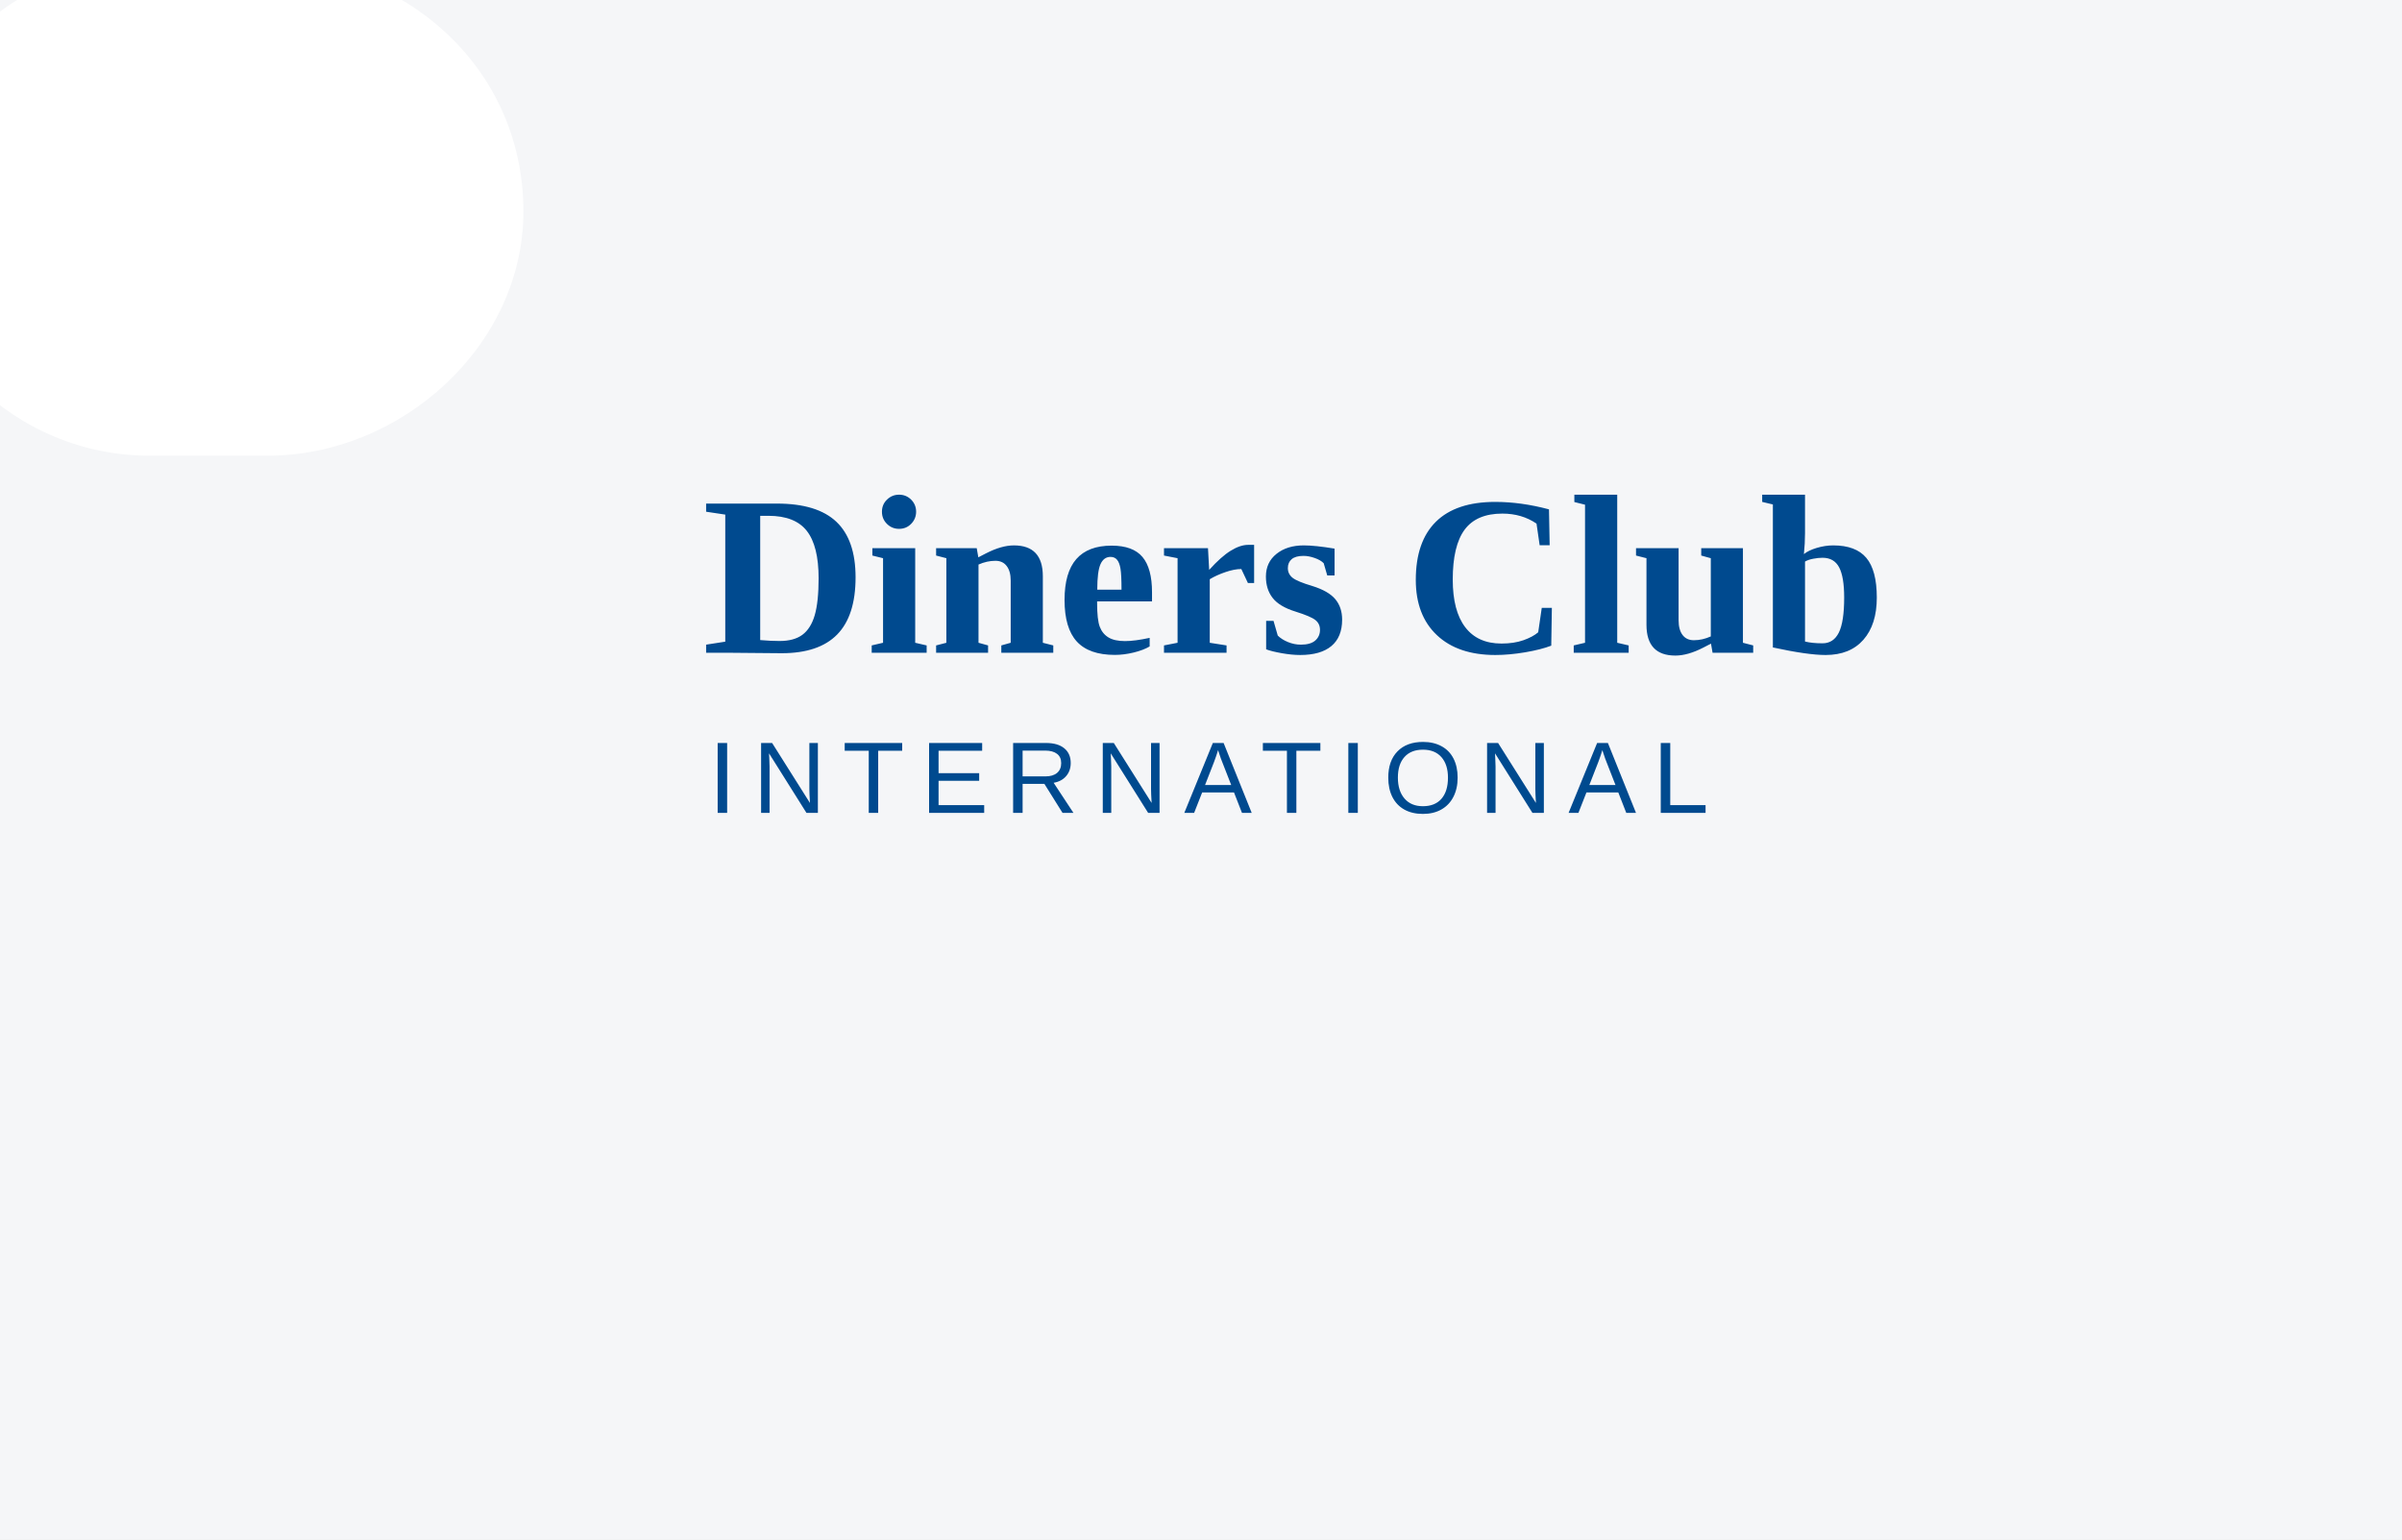
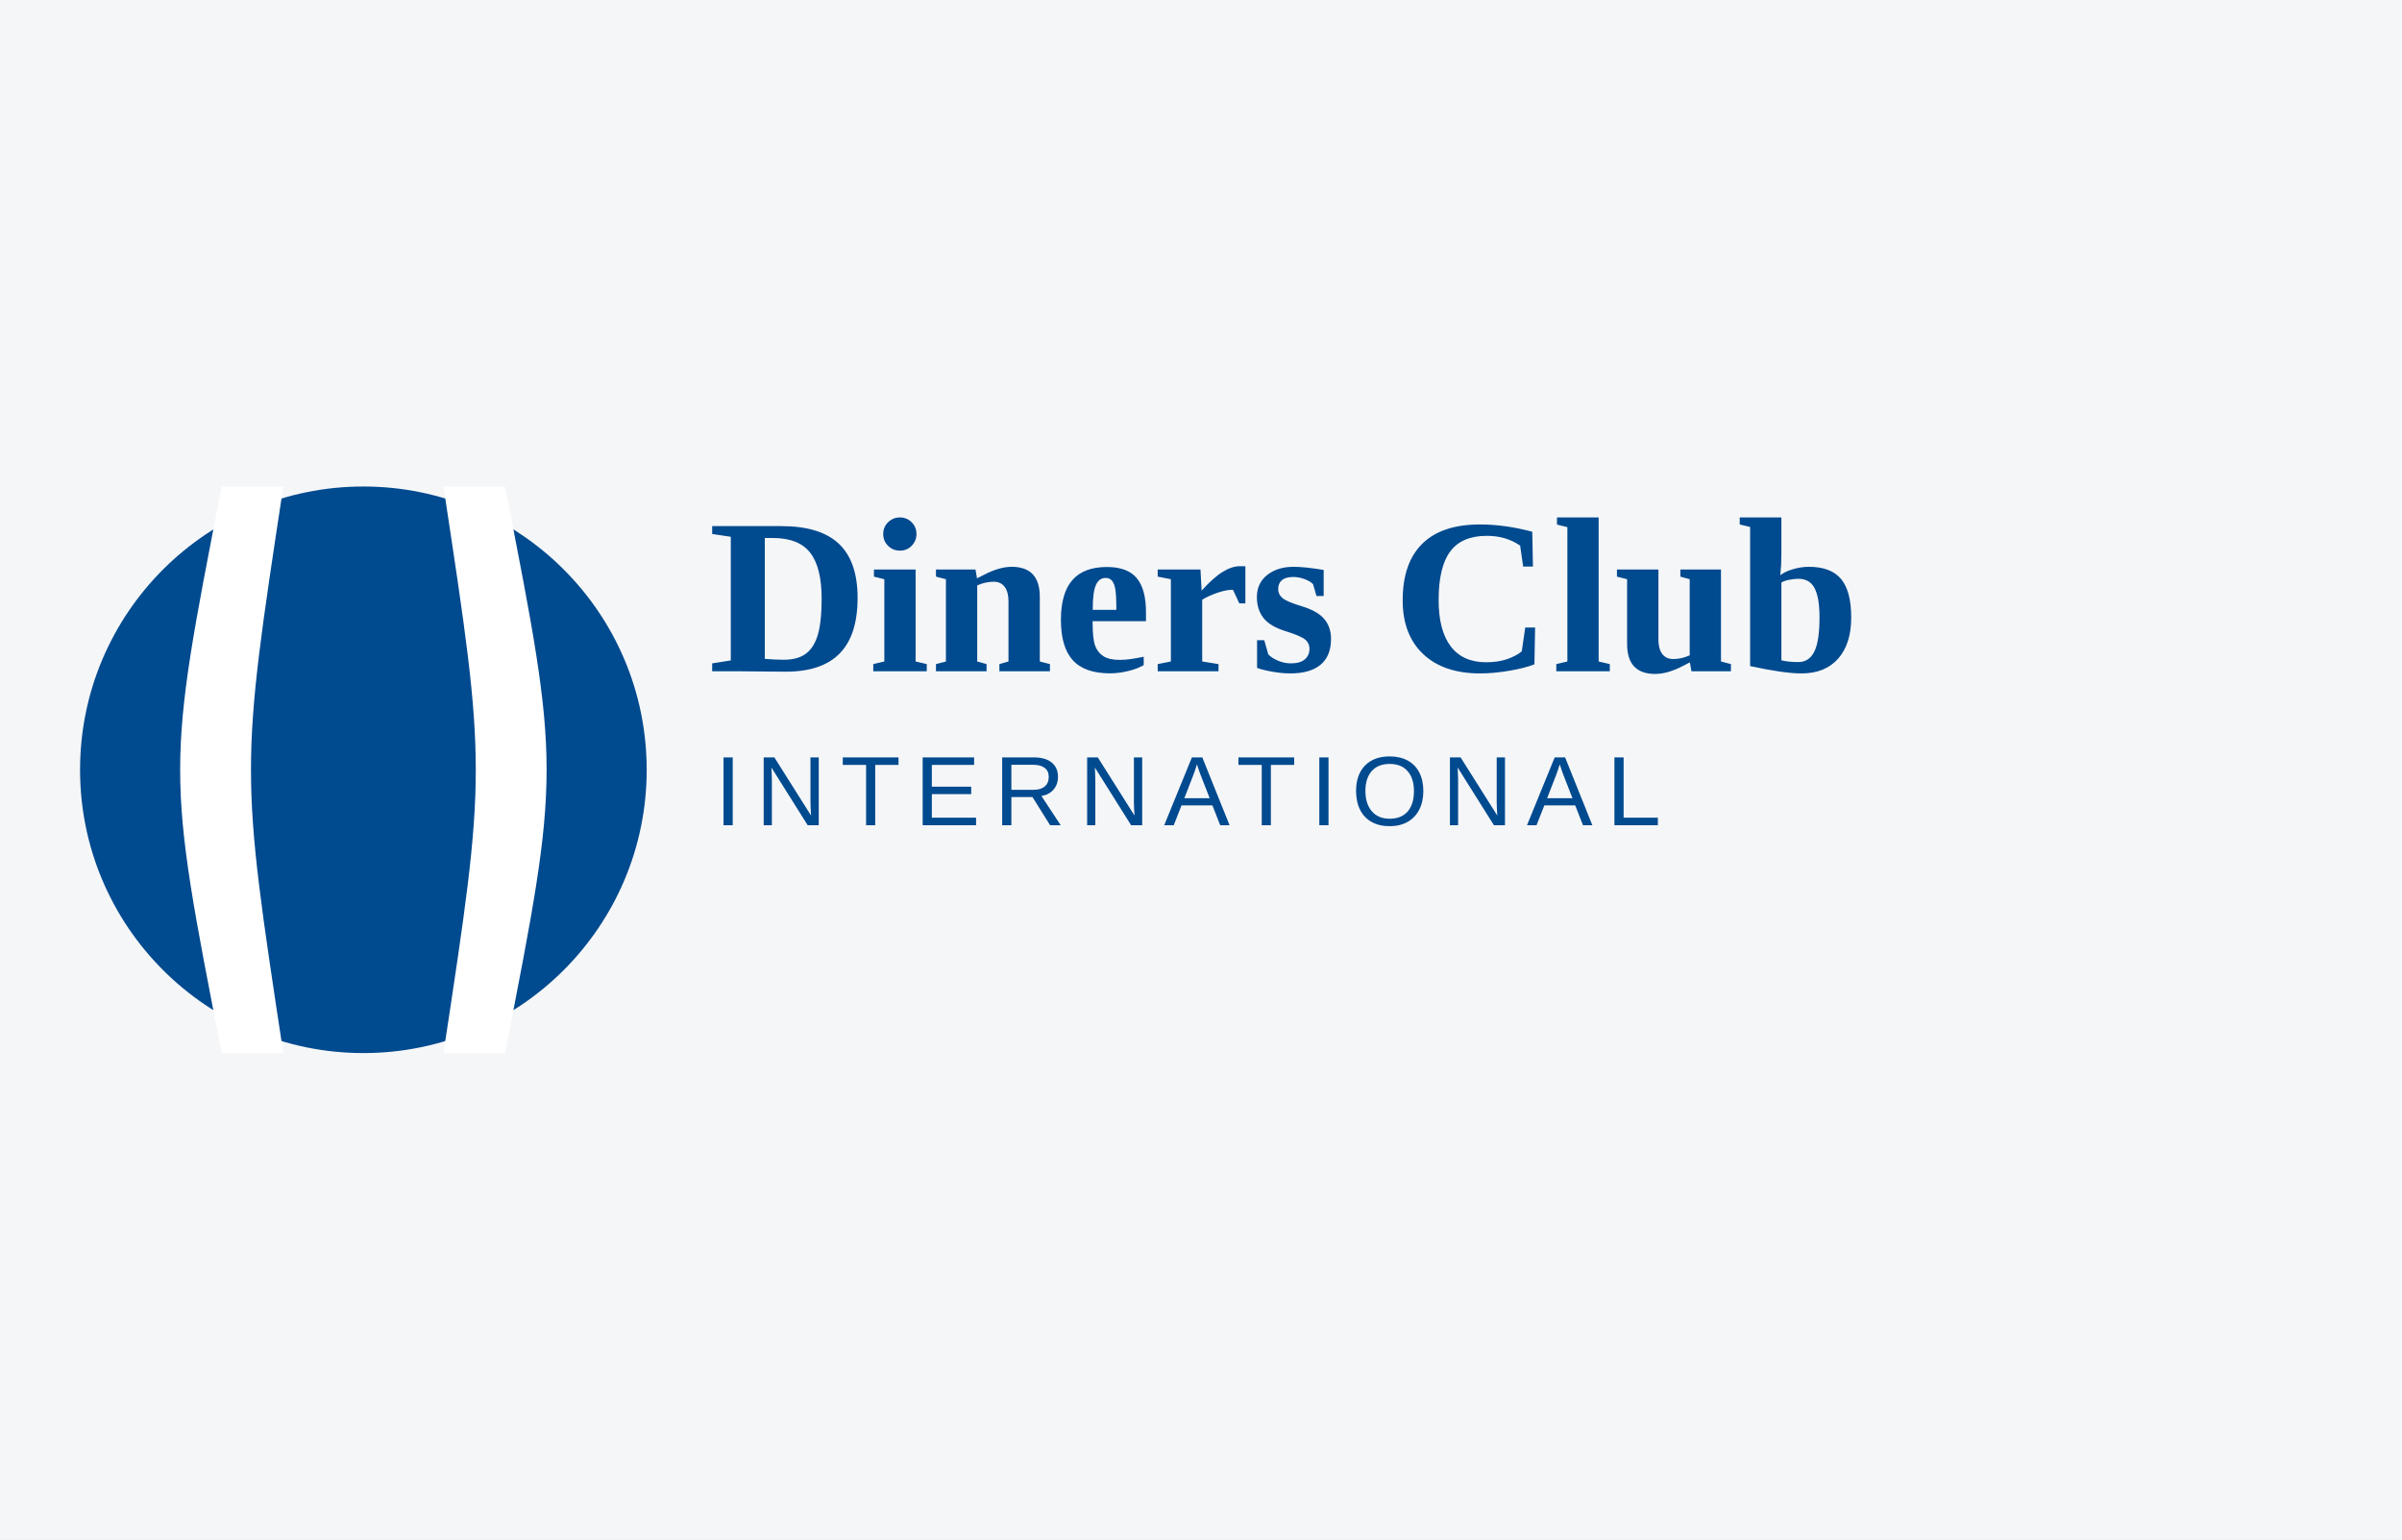
<svg xmlns="http://www.w3.org/2000/svg" width="780" height="500" viewBox="0 0 780 500">
  <rect width="780" height="500" fill="#F5F6F8" />
-   <g transform="translate(-118, -52) scale(0.48)">
-     <path d="m348.28 97.43c-84.07 0.027-152.19 68.308-152.21 152.58 0.02 84.258 68.144 152.53 152.21 152.56 84.09-0.027 152.23-68.303 152.24-152.56-0.011-84.272-68.149-152.55-152.24-152.58z" fill="#004A8F" />
-     <path d="m599.93 251.45c0-99.415-82.98-168.13-173.9-168.1h-78.242c-92.003-0.033-167.73 68.705-167.73 168.1 0 90.93 75.727 165.64 167.73 165.2h78.242c90.914 0.436 173.9-74.294 173.9-165.2z" fill="#fff" />
-     <path d="m252.07 249.6c0.08-41.181 25.746-76.297 61.94-90.25v180.48c-36.194-13.948-61.861-49.045-61.94-90.23zm131 90.274v-180.53c36.207 13.92 61.914 49.057 61.979 90.257-0.065 41.212-25.772 76.322-61.979 90.269z" fill="#fff" />
-   </g>
-   <text x="228" y="212" font-family="Georgia, 'Times New Roman', serif" font-size="74" font-weight="600" fill="#004A8F">Diners Club</text>
-   <text x="230" y="264" font-family="Arial, Helvetica, sans-serif" font-size="33" font-weight="400" fill="#004A8F" letter-spacing="0.16em">INTERNATIONAL</text>
+   <circle cx="118" cy="250" r="92" fill="#004A8F" />
+   <path fill="#FFFFFF" d="M72 158 C54 250 54 250 72 342 L92 342 C78 250 78 250 92 158 Z" />
+   <path fill="#FFFFFF" d="M164 158 C182 250 182 250 164 342 L144 342 C158 250 158 250 144 158 Z" />
+   <text x="230" y="218" font-family="Georgia, 'Times New Roman', serif" font-size="72" font-weight="600" fill="#004A8F">Diners Club</text>
+   <text x="232" y="268" font-family="Arial, Helvetica, sans-serif" font-size="32" font-weight="400" fill="#004A8F" letter-spacing="0.14em">INTERNATIONAL</text>
</svg>
